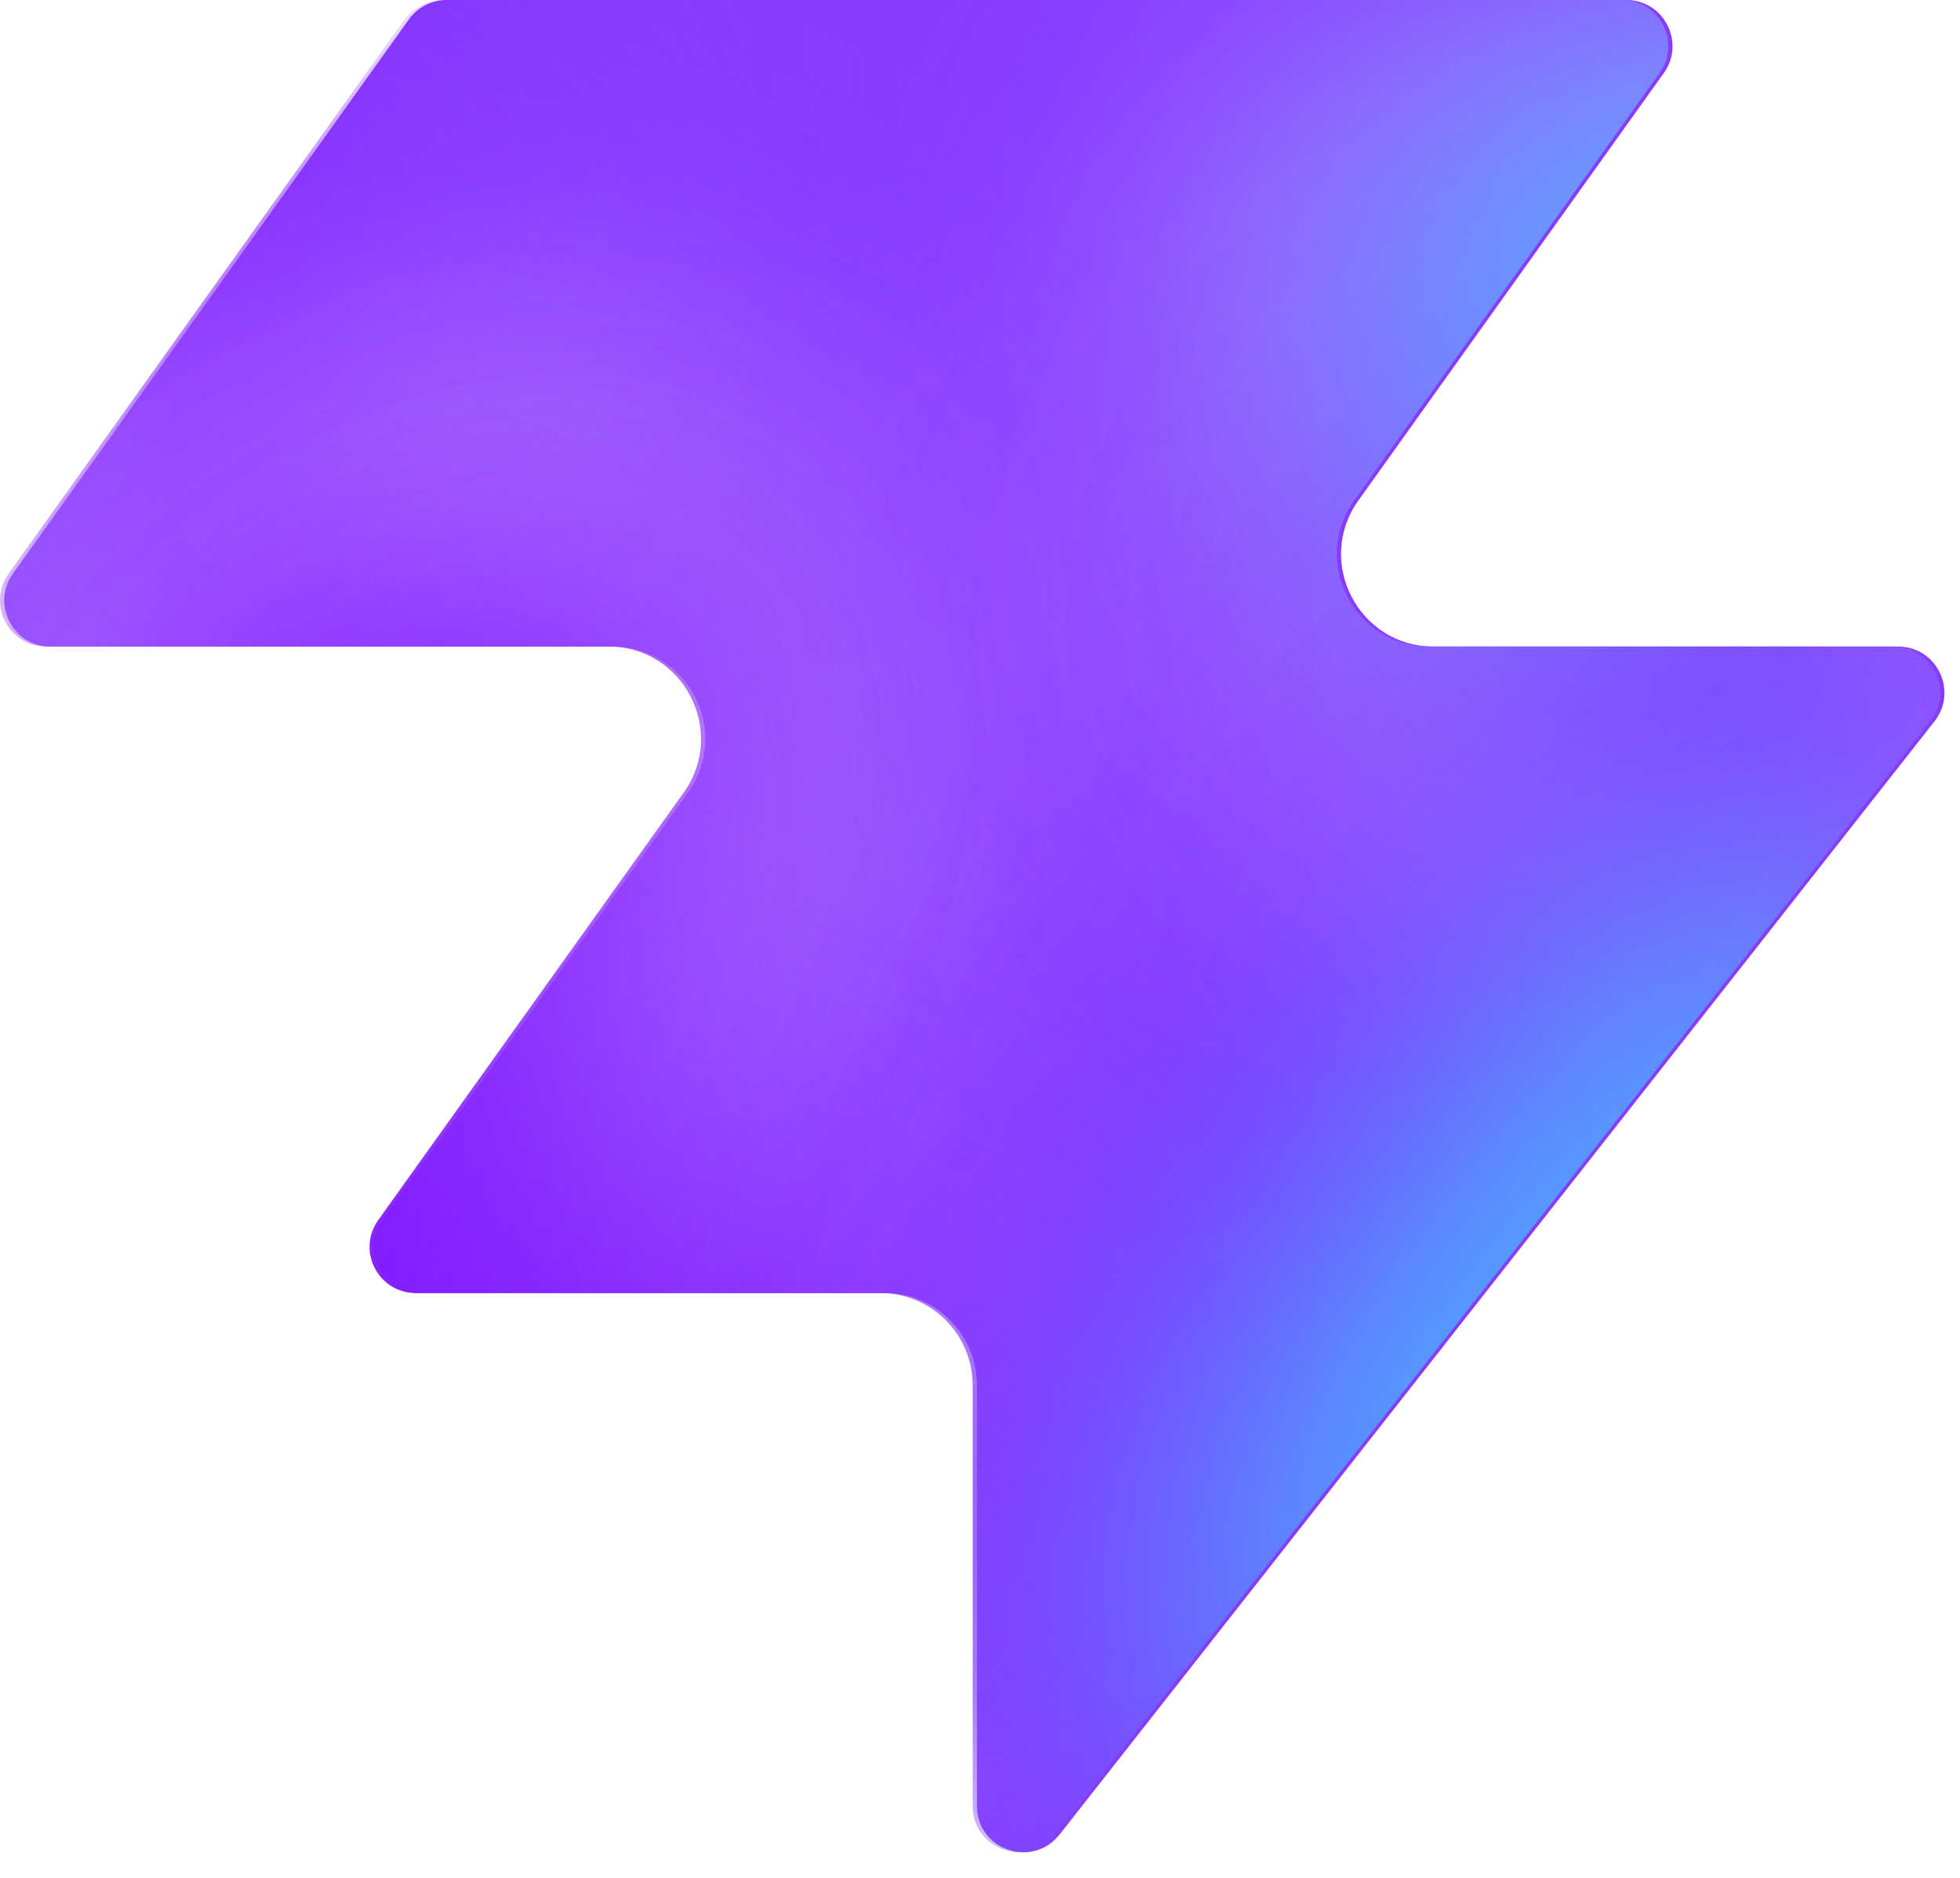
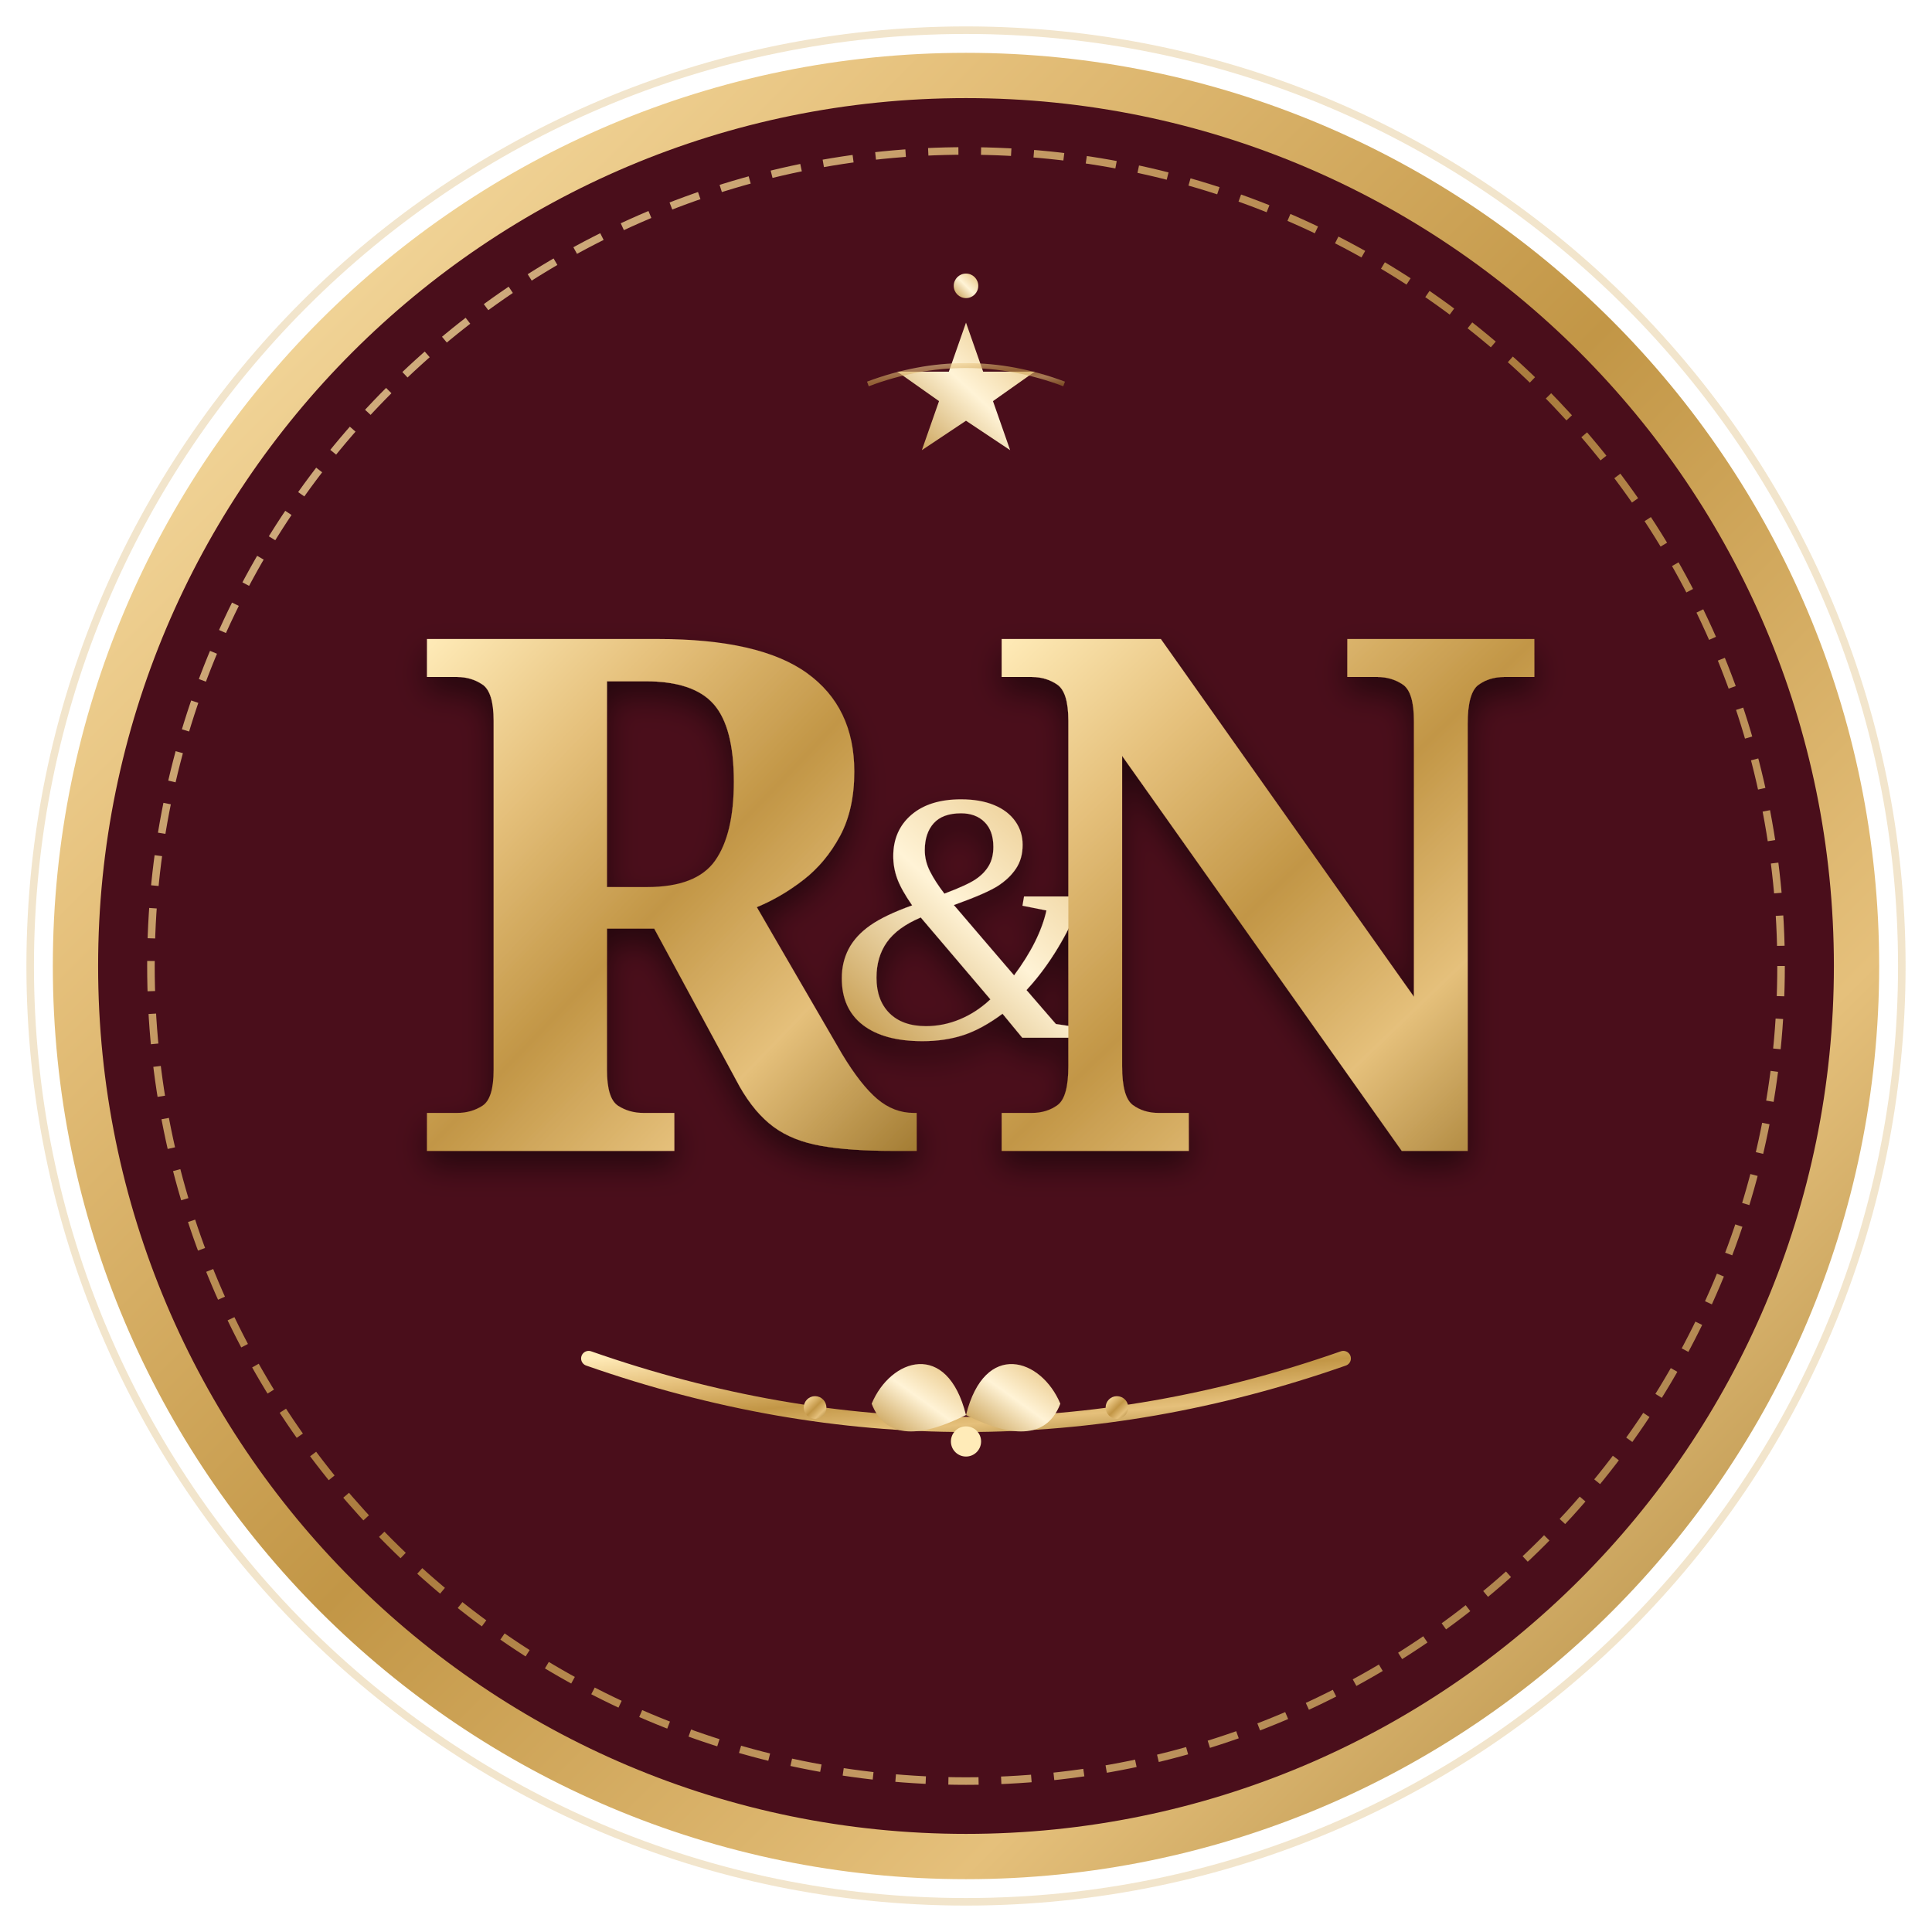
- <svg xmlns="http://www.w3.org/2000/svg" width="48" height="46" fill="none" viewBox="0 0 48 46">
-   <path fill="#863bff" d="M25.946 44.938c-.664.845-2.021.375-2.021-.698V33.937a2.26 2.26 0 0 0-2.262-2.262H10.287c-.92 0-1.456-1.04-.92-1.788l7.48-10.471c1.07-1.497 0-3.578-1.842-3.578H1.237c-.92 0-1.456-1.04-.92-1.788L10.013.474c.214-.297.556-.474.92-.474h28.894c.92 0 1.456 1.04.92 1.788l-7.48 10.471c-1.07 1.498 0 3.579 1.842 3.579h11.377c.943 0 1.473 1.088.89 1.83L25.947 44.94z" style="fill:#863bff;fill:color(display-p3 .525 .23 1);fill-opacity:1" />
-   <mask id="a" width="48" height="46" x="0" y="0" maskUnits="userSpaceOnUse" style="mask-type:alpha">
-     <path fill="#000" d="M25.842 44.938c-.664.844-2.021.375-2.021-.698V33.937a2.26 2.26 0 0 0-2.262-2.262H10.183c-.92 0-1.456-1.04-.92-1.788l7.48-10.471c1.07-1.498 0-3.579-1.842-3.579H1.133c-.92 0-1.456-1.04-.92-1.787L9.91.473c.214-.297.556-.474.92-.474h28.894c.92 0 1.456 1.04.92 1.788l-7.48 10.471c-1.07 1.498 0 3.578 1.842 3.578h11.377c.943 0 1.473 1.088.89 1.832L25.843 44.94z" style="fill:#000;fill-opacity:1" />
-   </mask>
-   <g mask="url(#a)">
-     <g filter="url(#b)">
-       <ellipse cx="5.508" cy="14.704" fill="#ede6ff" rx="5.508" ry="14.704" style="fill:#ede6ff;fill:color(display-p3 .927 .903 1);fill-opacity:1" transform="matrix(.00324 1 1 -.00324 -4.47 31.516)" />
-     </g>
-     <g filter="url(#c)">
-       <ellipse cx="10.399" cy="29.851" fill="#ede6ff" rx="10.399" ry="29.851" style="fill:#ede6ff;fill:color(display-p3 .927 .903 1);fill-opacity:1" transform="matrix(.00324 1 1 -.00324 -39.328 7.883)" />
-     </g>
-     <g filter="url(#d)">
-       <ellipse cx="5.508" cy="30.487" fill="#7e14ff" rx="5.508" ry="30.487" style="fill:#7e14ff;fill:color(display-p3 .492 .077 1);fill-opacity:1" transform="rotate(89.814 -25.913 -14.639)scale(1 -1)" />
-     </g>
-     <g filter="url(#e)">
-       <ellipse cx="5.508" cy="30.599" fill="#7e14ff" rx="5.508" ry="30.599" style="fill:#7e14ff;fill:color(display-p3 .492 .077 1);fill-opacity:1" transform="rotate(89.814 -32.644 -3.334)scale(1 -1)" />
-     </g>
-     <g filter="url(#f)">
-       <ellipse cx="5.508" cy="30.599" fill="#7e14ff" rx="5.508" ry="30.599" style="fill:#7e14ff;fill:color(display-p3 .492 .077 1);fill-opacity:1" transform="matrix(.00324 1 1 -.00324 -34.34 30.47)" />
-     </g>
-     <g filter="url(#g)">
-       <ellipse cx="14.072" cy="22.078" fill="#ede6ff" rx="14.072" ry="22.078" style="fill:#ede6ff;fill:color(display-p3 .927 .903 1);fill-opacity:1" transform="rotate(93.35 24.506 48.493)scale(-1 1)" />
-     </g>
-     <g filter="url(#h)">
-       <ellipse cx="3.47" cy="21.501" fill="#7e14ff" rx="3.47" ry="21.501" style="fill:#7e14ff;fill:color(display-p3 .492 .077 1);fill-opacity:1" transform="rotate(89.009 28.708 47.59)scale(-1 1)" />
-     </g>
-     <g filter="url(#i)">
-       <ellipse cx="3.47" cy="21.501" fill="#7e14ff" rx="3.47" ry="21.501" style="fill:#7e14ff;fill:color(display-p3 .492 .077 1);fill-opacity:1" transform="rotate(89.009 28.708 47.59)scale(-1 1)" />
-     </g>
-     <g filter="url(#j)">
-       <ellipse cx=".387" cy="8.972" fill="#7e14ff" rx="4.407" ry="29.108" style="fill:#7e14ff;fill:color(display-p3 .492 .077 1);fill-opacity:1" transform="rotate(39.51 .387 8.972)" />
-     </g>
-     <g filter="url(#k)">
-       <ellipse cx="47.523" cy="-6.092" fill="#7e14ff" rx="4.407" ry="29.108" style="fill:#7e14ff;fill:color(display-p3 .492 .077 1);fill-opacity:1" transform="rotate(37.892 47.523 -6.092)" />
-     </g>
-     <g filter="url(#l)">
-       <ellipse cx="41.412" cy="6.333" fill="#47bfff" rx="5.971" ry="9.665" style="fill:#47bfff;fill:color(display-p3 .28 .748 1);fill-opacity:1" transform="rotate(37.892 41.412 6.333)" />
-     </g>
-     <g filter="url(#m)">
-       <ellipse cx="-1.879" cy="38.332" fill="#7e14ff" rx="4.407" ry="29.108" style="fill:#7e14ff;fill:color(display-p3 .492 .077 1);fill-opacity:1" transform="rotate(37.892 -1.88 38.332)" />
-     </g>
-     <g filter="url(#n)">
-       <ellipse cx="-1.879" cy="38.332" fill="#7e14ff" rx="4.407" ry="29.108" style="fill:#7e14ff;fill:color(display-p3 .492 .077 1);fill-opacity:1" transform="rotate(37.892 -1.88 38.332)" />
-     </g>
-     <g filter="url(#o)">
-       <ellipse cx="35.651" cy="29.907" fill="#7e14ff" rx="4.407" ry="29.108" style="fill:#7e14ff;fill:color(display-p3 .492 .077 1);fill-opacity:1" transform="rotate(37.892 35.651 29.907)" />
-     </g>
-     <g filter="url(#p)">
-       <ellipse cx="38.418" cy="32.4" fill="#47bfff" rx="5.971" ry="15.297" style="fill:#47bfff;fill:color(display-p3 .28 .748 1);fill-opacity:1" transform="rotate(37.892 38.418 32.4)" />
-     </g>
-   </g>
+ <svg xmlns="http://www.w3.org/2000/svg" viewBox="0 0 512 512" width="100%" height="100%">
  <defs>
-     <filter id="b" width="60.045" height="41.654" x="-19.77" y="16.149" color-interpolation-filters="sRGB" filterUnits="userSpaceOnUse">
-       <feFlood flood-opacity="0" result="BackgroundImageFix" />
-       <feBlend in="SourceGraphic" in2="BackgroundImageFix" result="shape" />
-       <feGaussianBlur result="effect1_foregroundBlur_2002_17158" stdDeviation="7.659" />
-     </filter>
-     <filter id="c" width="90.34" height="51.437" x="-54.613" y="-7.533" color-interpolation-filters="sRGB" filterUnits="userSpaceOnUse">
-       <feFlood flood-opacity="0" result="BackgroundImageFix" />
-       <feBlend in="SourceGraphic" in2="BackgroundImageFix" result="shape" />
-       <feGaussianBlur result="effect1_foregroundBlur_2002_17158" stdDeviation="7.659" />
-     </filter>
-     <filter id="d" width="79.355" height="29.4" x="-49.64" y="2.03" color-interpolation-filters="sRGB" filterUnits="userSpaceOnUse">
-       <feFlood flood-opacity="0" result="BackgroundImageFix" />
-       <feBlend in="SourceGraphic" in2="BackgroundImageFix" result="shape" />
-       <feGaussianBlur result="effect1_foregroundBlur_2002_17158" stdDeviation="4.596" />
-     </filter>
-     <filter id="e" width="79.579" height="29.4" x="-45.045" y="20.029" color-interpolation-filters="sRGB" filterUnits="userSpaceOnUse">
-       <feFlood flood-opacity="0" result="BackgroundImageFix" />
-       <feBlend in="SourceGraphic" in2="BackgroundImageFix" result="shape" />
-       <feGaussianBlur result="effect1_foregroundBlur_2002_17158" stdDeviation="4.596" />
-     </filter>
-     <filter id="f" width="79.579" height="29.4" x="-43.513" y="21.178" color-interpolation-filters="sRGB" filterUnits="userSpaceOnUse">
-       <feFlood flood-opacity="0" result="BackgroundImageFix" />
-       <feBlend in="SourceGraphic" in2="BackgroundImageFix" result="shape" />
-       <feGaussianBlur result="effect1_foregroundBlur_2002_17158" stdDeviation="4.596" />
-     </filter>
-     <filter id="g" width="74.749" height="58.852" x="15.756" y="-17.901" color-interpolation-filters="sRGB" filterUnits="userSpaceOnUse">
-       <feFlood flood-opacity="0" result="BackgroundImageFix" />
-       <feBlend in="SourceGraphic" in2="BackgroundImageFix" result="shape" />
-       <feGaussianBlur result="effect1_foregroundBlur_2002_17158" stdDeviation="7.659" />
-     </filter>
-     <filter id="h" width="61.377" height="25.362" x="23.548" y="2.284" color-interpolation-filters="sRGB" filterUnits="userSpaceOnUse">
-       <feFlood flood-opacity="0" result="BackgroundImageFix" />
-       <feBlend in="SourceGraphic" in2="BackgroundImageFix" result="shape" />
-       <feGaussianBlur result="effect1_foregroundBlur_2002_17158" stdDeviation="4.596" />
-     </filter>
-     <filter id="i" width="61.377" height="25.362" x="23.548" y="2.284" color-interpolation-filters="sRGB" filterUnits="userSpaceOnUse">
-       <feFlood flood-opacity="0" result="BackgroundImageFix" />
-       <feBlend in="SourceGraphic" in2="BackgroundImageFix" result="shape" />
-       <feGaussianBlur result="effect1_foregroundBlur_2002_17158" stdDeviation="4.596" />
-     </filter>
-     <filter id="j" width="56.045" height="63.649" x="-27.636" y="-22.853" color-interpolation-filters="sRGB" filterUnits="userSpaceOnUse">
-       <feFlood flood-opacity="0" result="BackgroundImageFix" />
-       <feBlend in="SourceGraphic" in2="BackgroundImageFix" result="shape" />
-       <feGaussianBlur result="effect1_foregroundBlur_2002_17158" stdDeviation="4.596" />
-     </filter>
-     <filter id="k" width="54.814" height="64.646" x="20.116" y="-38.415" color-interpolation-filters="sRGB" filterUnits="userSpaceOnUse">
-       <feFlood flood-opacity="0" result="BackgroundImageFix" />
-       <feBlend in="SourceGraphic" in2="BackgroundImageFix" result="shape" />
-       <feGaussianBlur result="effect1_foregroundBlur_2002_17158" stdDeviation="4.596" />
-     </filter>
-     <filter id="l" width="33.541" height="35.313" x="24.641" y="-11.323" color-interpolation-filters="sRGB" filterUnits="userSpaceOnUse">
-       <feFlood flood-opacity="0" result="BackgroundImageFix" />
-       <feBlend in="SourceGraphic" in2="BackgroundImageFix" result="shape" />
-       <feGaussianBlur result="effect1_foregroundBlur_2002_17158" stdDeviation="4.596" />
-     </filter>
-     <filter id="m" width="54.814" height="64.646" x="-29.286" y="6.009" color-interpolation-filters="sRGB" filterUnits="userSpaceOnUse">
-       <feFlood flood-opacity="0" result="BackgroundImageFix" />
-       <feBlend in="SourceGraphic" in2="BackgroundImageFix" result="shape" />
-       <feGaussianBlur result="effect1_foregroundBlur_2002_17158" stdDeviation="4.596" />
-     </filter>
-     <filter id="n" width="54.814" height="64.646" x="-29.286" y="6.009" color-interpolation-filters="sRGB" filterUnits="userSpaceOnUse">
-       <feFlood flood-opacity="0" result="BackgroundImageFix" />
-       <feBlend in="SourceGraphic" in2="BackgroundImageFix" result="shape" />
-       <feGaussianBlur result="effect1_foregroundBlur_2002_17158" stdDeviation="4.596" />
-     </filter>
-     <filter id="o" width="54.814" height="64.646" x="8.244" y="-2.416" color-interpolation-filters="sRGB" filterUnits="userSpaceOnUse">
-       <feFlood flood-opacity="0" result="BackgroundImageFix" />
-       <feBlend in="SourceGraphic" in2="BackgroundImageFix" result="shape" />
-       <feGaussianBlur result="effect1_foregroundBlur_2002_17158" stdDeviation="4.596" />
-     </filter>
-     <filter id="p" width="39.409" height="43.623" x="18.713" y="10.588" color-interpolation-filters="sRGB" filterUnits="userSpaceOnUse">
-       <feFlood flood-opacity="0" result="BackgroundImageFix" />
-       <feBlend in="SourceGraphic" in2="BackgroundImageFix" result="shape" />
-       <feGaussianBlur result="effect1_foregroundBlur_2002_17158" stdDeviation="4.596" />
+     <linearGradient id="goldGradient" x1="0%" y1="0%" x2="100%" y2="100%">
+       <stop offset="0%" stop-color="#FFEBB8" />
+       <stop offset="25%" stop-color="#E5C07B" />
+       <stop offset="50%" stop-color="#C29646" />
+       <stop offset="75%" stop-color="#E5C07B" />
+       <stop offset="100%" stop-color="#A37C33" />
+     </linearGradient>
+     <linearGradient id="goldLight" x1="0%" y1="100%" x2="100%" y2="0%">
+       <stop offset="0%" stop-color="#C29646" />
+       <stop offset="50%" stop-color="#FFF3D6" />
+       <stop offset="100%" stop-color="#E5C07B" />
+     </linearGradient>
+     <filter id="shadow" x="-10%" y="-10%" width="120%" height="120%">
+       <feDropShadow dx="0" dy="4" stdDeviation="4" flood-color="#000000" flood-opacity="0.5" />
    </filter>
  </defs>
+   <circle cx="256" cy="256" r="236" fill="#4A0E1B" stroke="url(#goldGradient)" stroke-width="12" />
+   <circle cx="256" cy="256" r="216" fill="none" stroke="url(#goldGradient)" stroke-width="2" stroke-dasharray="8,6" opacity="0.8" />
+   <circle cx="256" cy="256" r="248" fill="none" stroke="#D4A853" stroke-width="2" opacity="0.3" />
+   <g transform="translate(256, 105) scale(0.65)">
+     <path d="M 0,-30 L 7,-10 L 28,-10 L 11,2 L 18,22 L 0,10 L -18,22 L -11,2 L -28,-10 L -7,-10 Z" fill="url(#goldLight)" />
+     <circle cx="0" cy="-45" r="5" fill="url(#goldLight)" />
+     <path d="M -40,-5 Q 0,-20 40,-5" fill="none" stroke="url(#goldGradient)" stroke-width="2" opacity="0.6" />
+   </g>
+   <g filter="url(#shadow)">
+     <text x="175" y="305" font-family="'Playfair Display', 'Cormorant Garamond', 'Didot', 'Georgia', serif" font-size="190" font-weight="700" fill="url(#goldGradient)" text-anchor="middle">R</text>
+     <text x="256" y="275" font-family="'Great Vibes', 'Cormorant Garamond', 'Georgia', 'Times New Roman', serif, cursive" font-size="95" font-weight="300" font-style="italic" fill="url(#goldLight)" text-anchor="middle">&amp;</text>
+     <text x="335" y="305" font-family="'Playfair Display', 'Cormorant Garamond', 'Didot', 'Georgia', serif" font-size="190" font-weight="700" fill="url(#goldGradient)" text-anchor="middle">N</text>
+   </g>
+   <g transform="translate(256, 360)">
+     <path d="M -100,0 Q 0,35 100,0" fill="none" stroke="url(#goldGradient)" stroke-width="4" stroke-linecap="round" />
+     <path d="M 0,15 Q -20,25 -25,12 C -20,0 -5,-5 0,15 Z" fill="url(#goldLight)" />
+     <path d="M 0,15 Q 20,25 25,12 C 20,0 5,-5 0,15 Z" fill="url(#goldLight)" />
+     <circle cx="0" cy="22" r="4" fill="#FFEBB8" />
+     <circle cx="-40" cy="13" r="3" fill="url(#goldGradient)" />
+     <circle cx="40" cy="13" r="3" fill="url(#goldGradient)" />
+   </g>
</svg>
